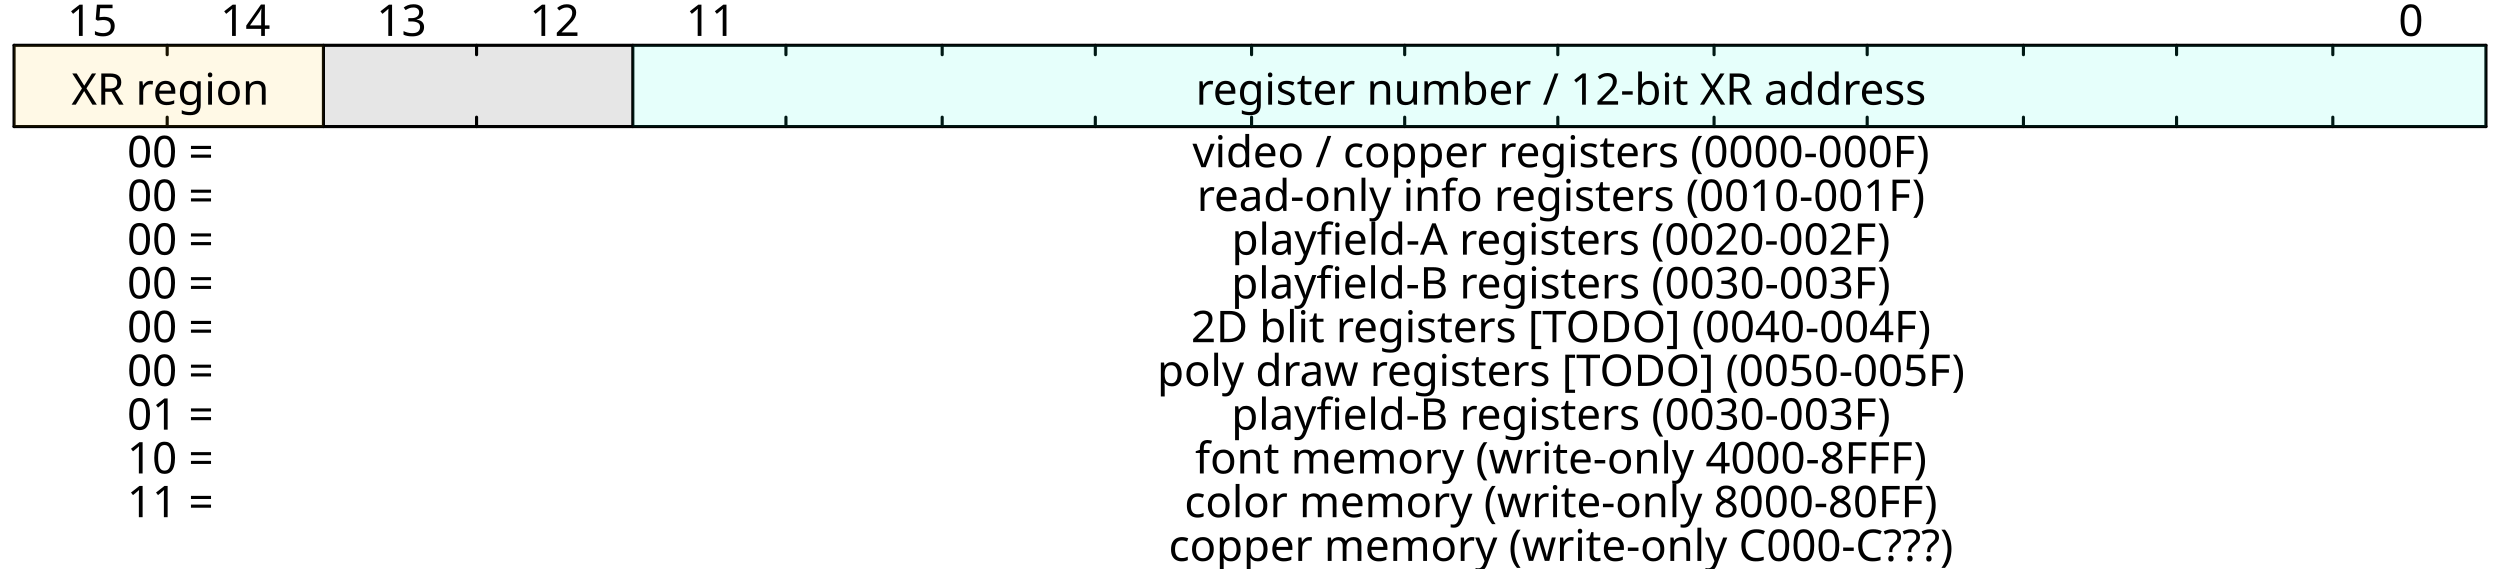
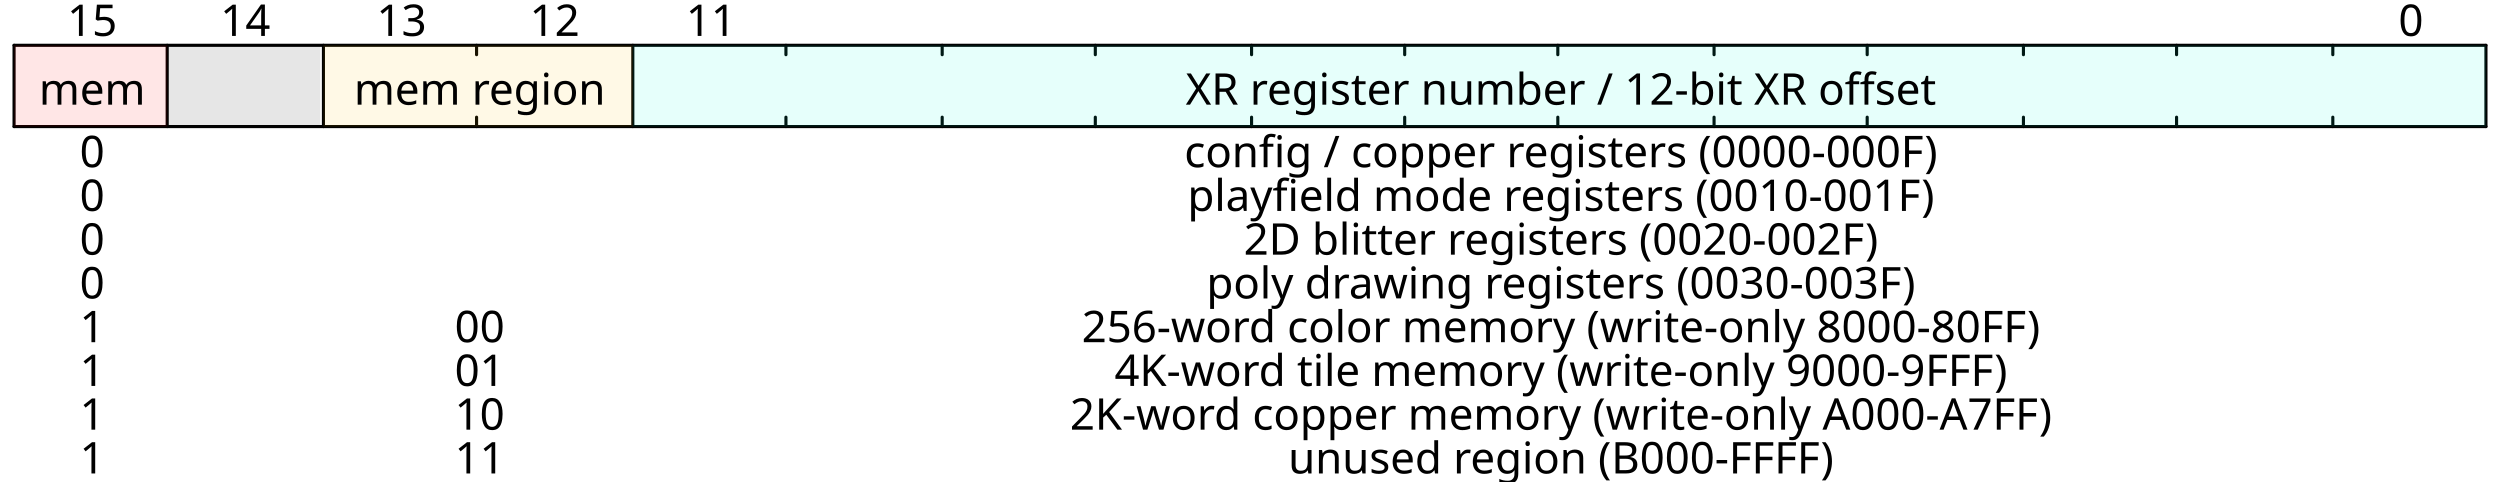
- <svg xmlns="http://www.w3.org/2000/svg" width="800" height="182" style="background-color:white" viewBox="0 0 800 182" class="WaveDrom">
+ <svg xmlns="http://www.w3.org/2000/svg" width="800" height="154" viewBox="0 0 800 154" class="WaveDrom">
  <g transform="translate(0.5,0.5)" text-anchor="middle" font-size="14" font-family="sans-serif" font-weight="normal">
    <g transform="translate(4,14)">
      <g stroke="black" stroke-width="1" stroke-linecap="round">
        <line x2="791" />
        <line y2="26" />
        <line x2="791" y1="26" y2="26" />
        <line x1="791" x2="791" y2="26" />
        <line x1="742" x2="742" y2="3" />
        <line x1="742" x2="742" y1="26" y2="23" />
        <line x1="692" x2="692" y2="3" />
        <line x1="692" x2="692" y1="26" y2="23" />
        <line x1="643" x2="643" y2="3" />
        <line x1="643" x2="643" y1="26" y2="23" />
        <line x1="593" x2="593" y2="3" />
        <line x1="593" x2="593" y1="26" y2="23" />
        <line x1="544" x2="544" y2="3" />
        <line x1="544" x2="544" y1="26" y2="23" />
        <line x1="494" x2="494" y2="3" />
        <line x1="494" x2="494" y1="26" y2="23" />
        <line x1="445" x2="445" y2="3" />
        <line x1="445" x2="445" y1="26" y2="23" />
        <line x1="396" x2="396" y2="3" />
        <line x1="396" x2="396" y1="26" y2="23" />
        <line x1="346" x2="346" y2="3" />
        <line x1="346" x2="346" y1="26" y2="23" />
        <line x1="297" x2="297" y2="3" />
        <line x1="297" x2="297" y1="26" y2="23" />
        <line x1="247" x2="247" y2="3" />
        <line x1="247" x2="247" y1="26" y2="23" />
        <line x1="198" x2="198" y2="26" />
        <line x1="148" x2="148" y2="3" />
        <line x1="148" x2="148" y1="26" y2="23" />
        <line x1="99" x2="99" y2="26" />
-         <line x1="49" x2="49" y2="3" />
-         <line x1="49" x2="49" y1="26" y2="23" />
+         <line x1="49" x2="49" y2="26" />
      </g>
      <g>
        <g>
          <rect x="198" width="593" height="26" style="fill-opacity:0.1;fill:hsl(170,100%,50%)" />
-           <rect x="99" width="99" height="26" style="fill-opacity:0.1" />
-           <rect width="99" height="26" style="fill-opacity:0.1;fill:hsl(45,100%,50%)" />
+           <rect x="99" width="99" height="26" style="fill-opacity:0.1;fill:hsl(45,100%,50%)" />
+           <rect x="49" width="49" height="26" style="fill-opacity:0.1" />
+           <rect width="49" height="26" style="fill-opacity:0.1;fill:hsl(0,100%,50%)" />
        </g>
        <g transform="translate(25,-9)">
          <g transform="translate(742)">
            <text y="6">0</text>
          </g>
          <g transform="translate(198)">
            <text y="6">11</text>
          </g>
          <g transform="translate(148)">
            <text y="6">12</text>
          </g>
          <g transform="translate(99)">
            <text y="6">13</text>
          </g>
          <g transform="translate(49)">
            <text y="6">14</text>
          </g>
          <g transform="translate(0)">
            <text y="6">15</text>
          </g>
        </g>
        <g transform="translate(25,13)">
          <g transform="translate(470)">
            <text y="6">
-               <tspan>register number / 12-bit XR address</tspan>
+               <tspan>XR register number / 12-bit XR offset</tspan>
            </text>
          </g>
-           <g transform="translate(25)">
+           <g transform="translate(124)">
            <text y="6">
-               <tspan>XR region</tspan>
+               <tspan>mem region</tspan>
+             </text>
+           </g>
+           <g transform="translate(0)">
+             <text y="6">
+               <tspan>mem</tspan>
            </text>
          </g>
        </g>
        <g transform="translate(25,33)">
          <g>
            <g transform="translate(470)">
              <text y="6">
-                 <tspan>video / copper registers (0000-000F)</tspan>
+                 <tspan>config / copper registers (0000-000F)</tspan>
              </text>
            </g>
            <g transform="translate(470,14)">
              <text y="6">
-                 <tspan>read-only info registers (0010-001F)</tspan>
+                 <tspan>playfield mode registers (0010-001F)</tspan>
              </text>
            </g>
            <g transform="translate(470,28)">
              <text y="6">
-                 <tspan>playfield-A registers (0020-002F)</tspan>
+                 <tspan>2D blitter registers (0020-002F)</tspan>
              </text>
            </g>
            <g transform="translate(470,42)">
              <text y="6">
-                 <tspan>playfield-B registers (0030-003F)</tspan>
+                 <tspan>poly drawing registers (0030-003F)</tspan>
              </text>
            </g>
            <g transform="translate(470,56)">
              <text y="6">
-                 <tspan>2D blit registers [TODO] (0040-004F)</tspan>
+                 <tspan>256-word color memory (write-only 8000-80FF)</tspan>
              </text>
            </g>
            <g transform="translate(470,70)">
              <text y="6">
-                 <tspan>poly draw registers [TODO] (0050-005F)</tspan>
+                 <tspan>4K-word tile memory (write-only 9000-9FFF)</tspan>
              </text>
            </g>
            <g transform="translate(470,84)">
              <text y="6">
-                 <tspan>playfield-B registers (0030-003F)</tspan>
+                 <tspan>2K-word copper memory (write-only A000-A7FF)</tspan>
              </text>
            </g>
            <g transform="translate(470,98)">
              <text y="6">
-                 <tspan>font memory (write-only 4000-8FFF)</tspan>
-               </text>
-             </g>
-             <g transform="translate(470,112)">
-               <text y="6">
-                 <tspan>color memory (write-only 8000-80FF)</tspan>
-               </text>
-             </g>
-             <g transform="translate(470,126)">
-               <text y="6">
-                 <tspan>copper memory (write-only C000-C???)</tspan>
+                 <tspan>unused region (B000-FFFF)</tspan>
              </text>
            </g>
          </g>
          <g>
-             <g transform="translate(25)">
-               <text y="6">
-                 <tspan>00 =</tspan>
-               </text>
-             </g>
-             <g transform="translate(25,14)">
-               <text y="6">
-                 <tspan>00 =</tspan>
-               </text>
-             </g>
-             <g transform="translate(25,28)">
-               <text y="6">
-                 <tspan>00 =</tspan>
-               </text>
-             </g>
-             <g transform="translate(25,42)">
-               <text y="6">
-                 <tspan>00 =</tspan>
-               </text>
-             </g>
-             <g transform="translate(25,56)">
-               <text y="6">
-                 <tspan>00 =</tspan>
-               </text>
-             </g>
-             <g transform="translate(25,70)">
-               <text y="6">
-                 <tspan>00 =</tspan>
-               </text>
-             </g>
-             <g transform="translate(25,84)">
-               <text y="6">
-                 <tspan>01 =</tspan>
-               </text>
-             </g>
-             <g transform="translate(25,98)">
-               <text y="6">
-                 <tspan>10 =</tspan>
-               </text>
-             </g>
-             <g transform="translate(25,112)">
-               <text y="6">
-                 <tspan>11 =</tspan>
+             <g transform="translate(124)">
+               <text y="6">
+                 <tspan />
+               </text>
+             </g>
+             <g transform="translate(124,14)">
+               <text y="6">
+                 <tspan />
+               </text>
+             </g>
+             <g transform="translate(124,28)">
+               <text y="6">
+                 <tspan />
+               </text>
+             </g>
+             <g transform="translate(124,42)">
+               <text y="6">
+                 <tspan />
+               </text>
+             </g>
+             <g transform="translate(124,56)">
+               <text y="6">
+                 <tspan>00</tspan>
+               </text>
+             </g>
+             <g transform="translate(124,70)">
+               <text y="6">
+                 <tspan>01</tspan>
+               </text>
+             </g>
+             <g transform="translate(124,84)">
+               <text y="6">
+                 <tspan>10</tspan>
+               </text>
+             </g>
+             <g transform="translate(124,98)">
+               <text y="6">
+                 <tspan>11</tspan>
+               </text>
+             </g>
+           </g>
+           <g>
+             <g transform="translate(0)">
+               <text y="6">
+                 <tspan>0</tspan>
+               </text>
+             </g>
+             <g transform="translate(0,14)">
+               <text y="6">
+                 <tspan>0</tspan>
+               </text>
+             </g>
+             <g transform="translate(0,28)">
+               <text y="6">
+                 <tspan>0</tspan>
+               </text>
+             </g>
+             <g transform="translate(0,42)">
+               <text y="6">
+                 <tspan>0</tspan>
+               </text>
+             </g>
+             <g transform="translate(0,56)">
+               <text y="6">
+                 <tspan>1</tspan>
+               </text>
+             </g>
+             <g transform="translate(0,70)">
+               <text y="6">
+                 <tspan>1</tspan>
+               </text>
+             </g>
+             <g transform="translate(0,84)">
+               <text y="6">
+                 <tspan>1</tspan>
+               </text>
+             </g>
+             <g transform="translate(0,98)">
+               <text y="6">
+                 <tspan>1</tspan>
              </text>
            </g>
          </g>
        </g>
      </g>
    </g>
  </g>
</svg>
